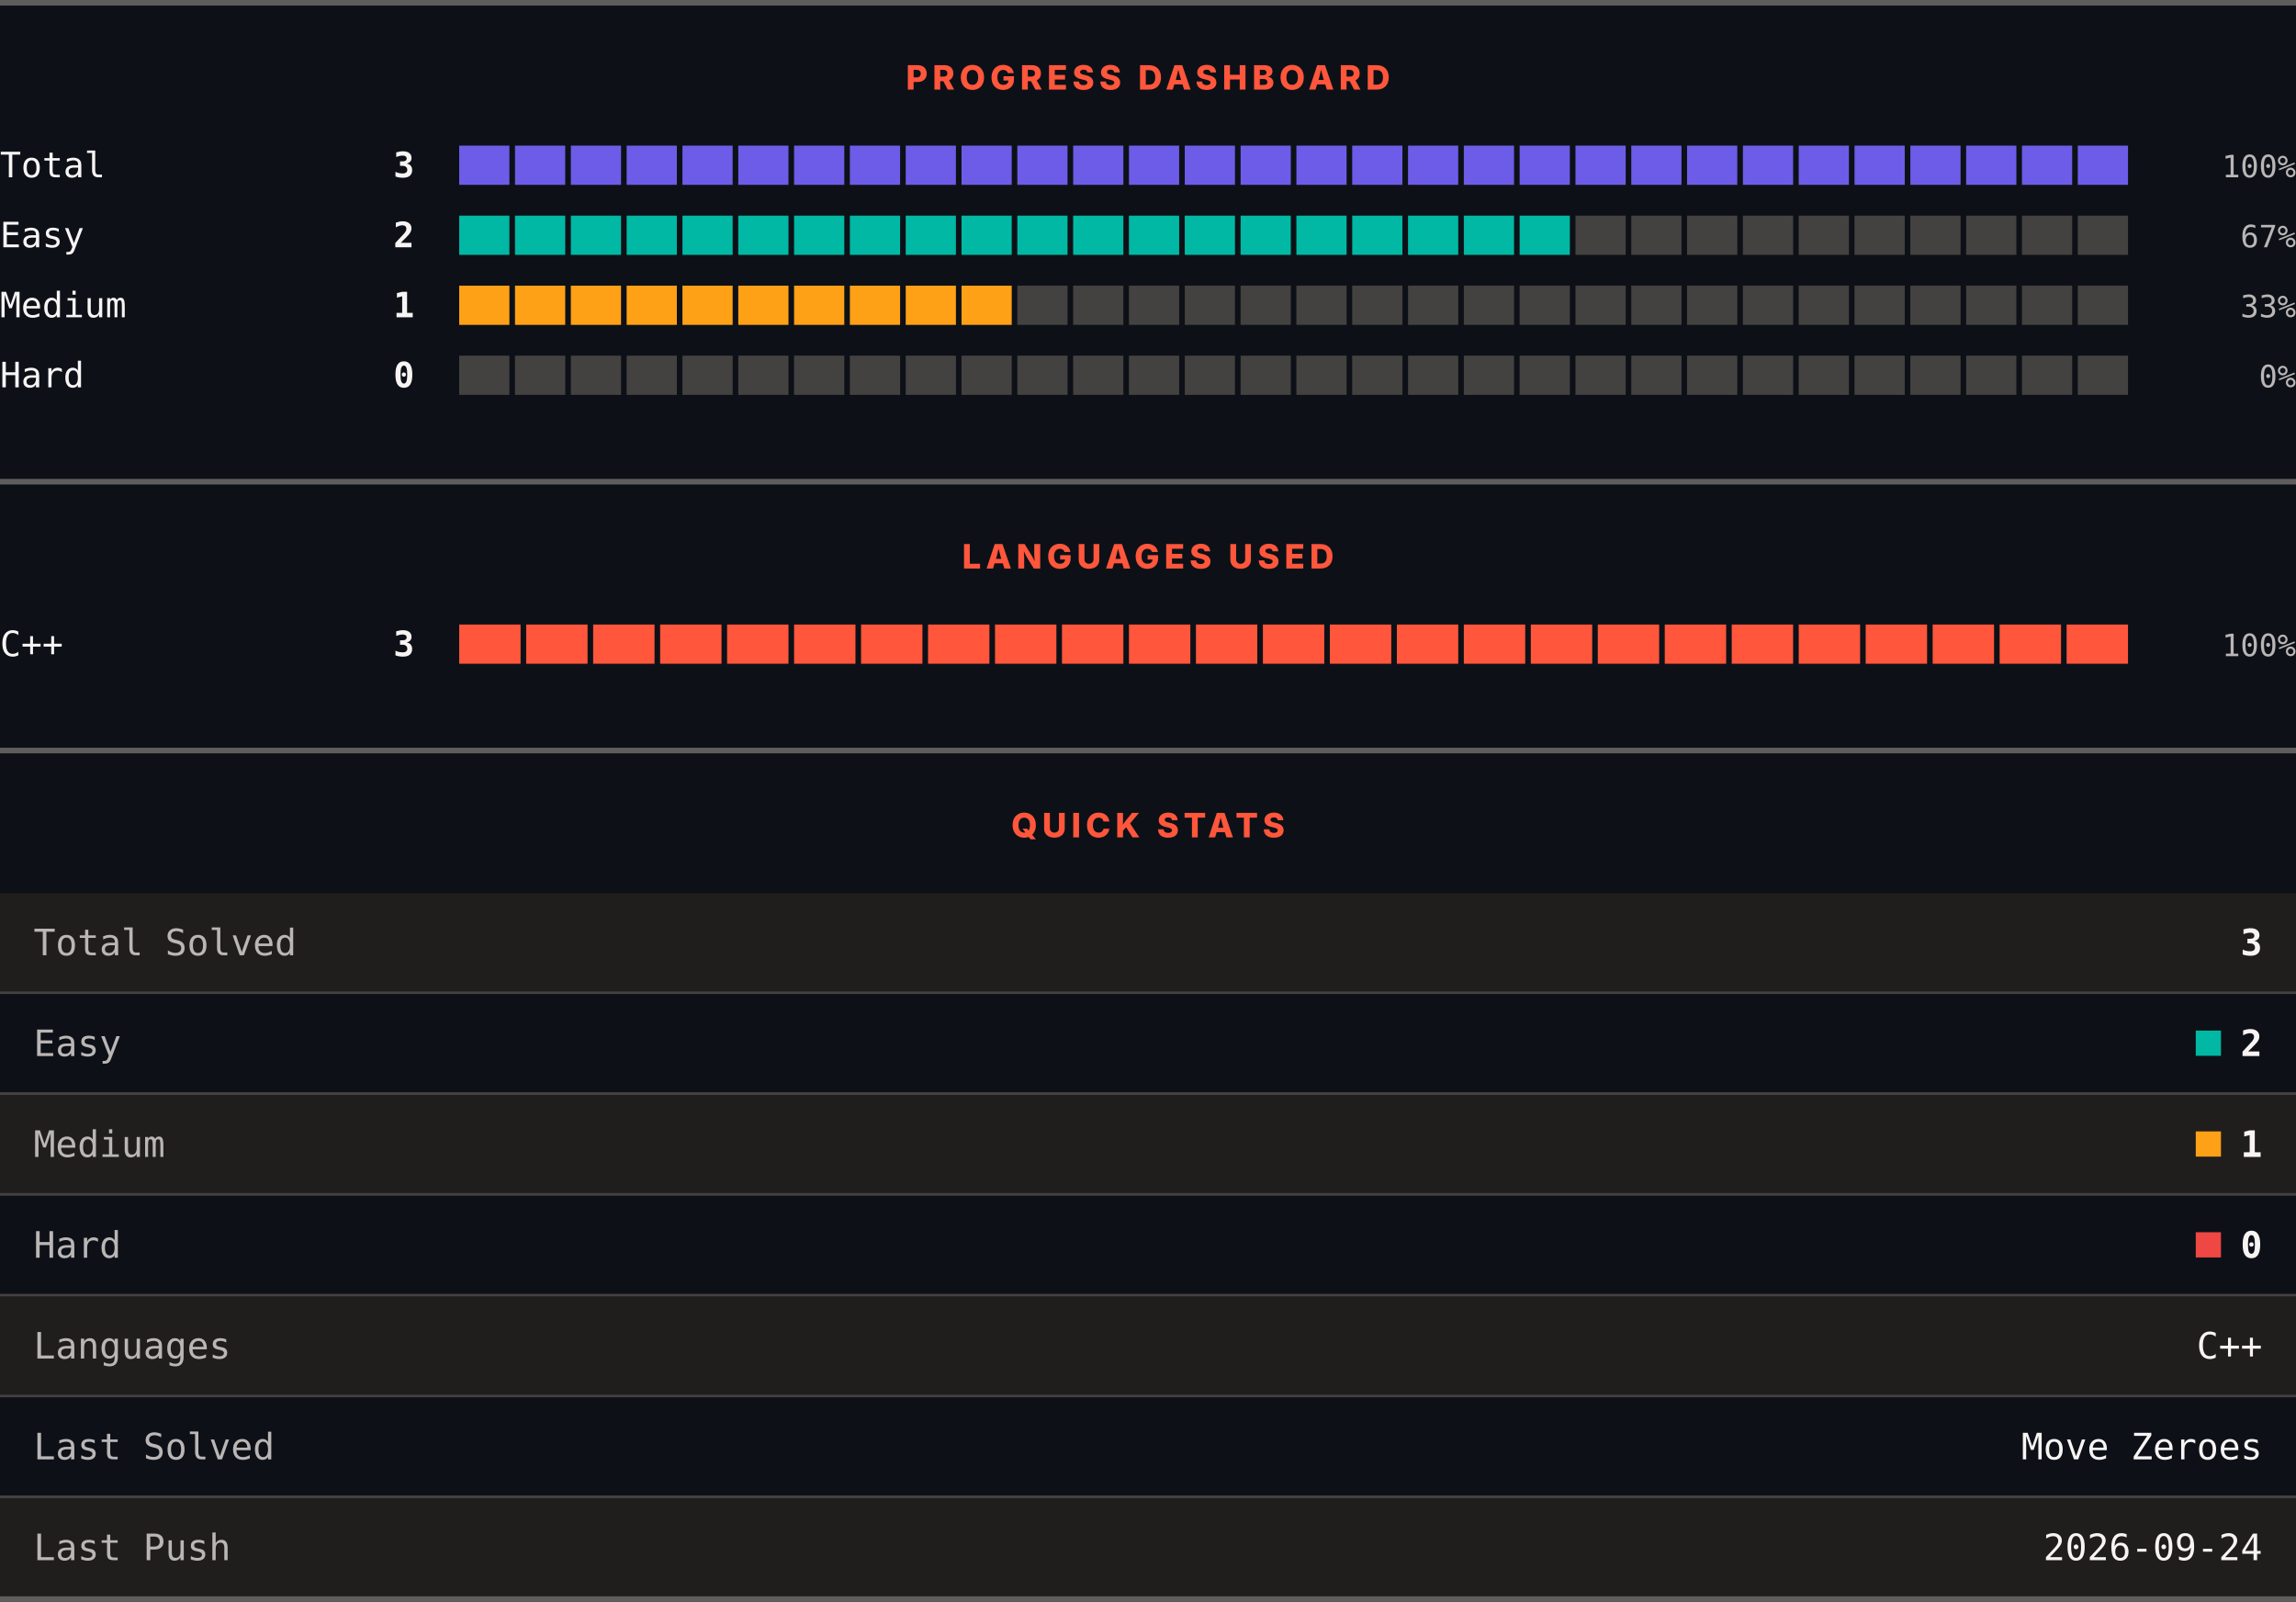
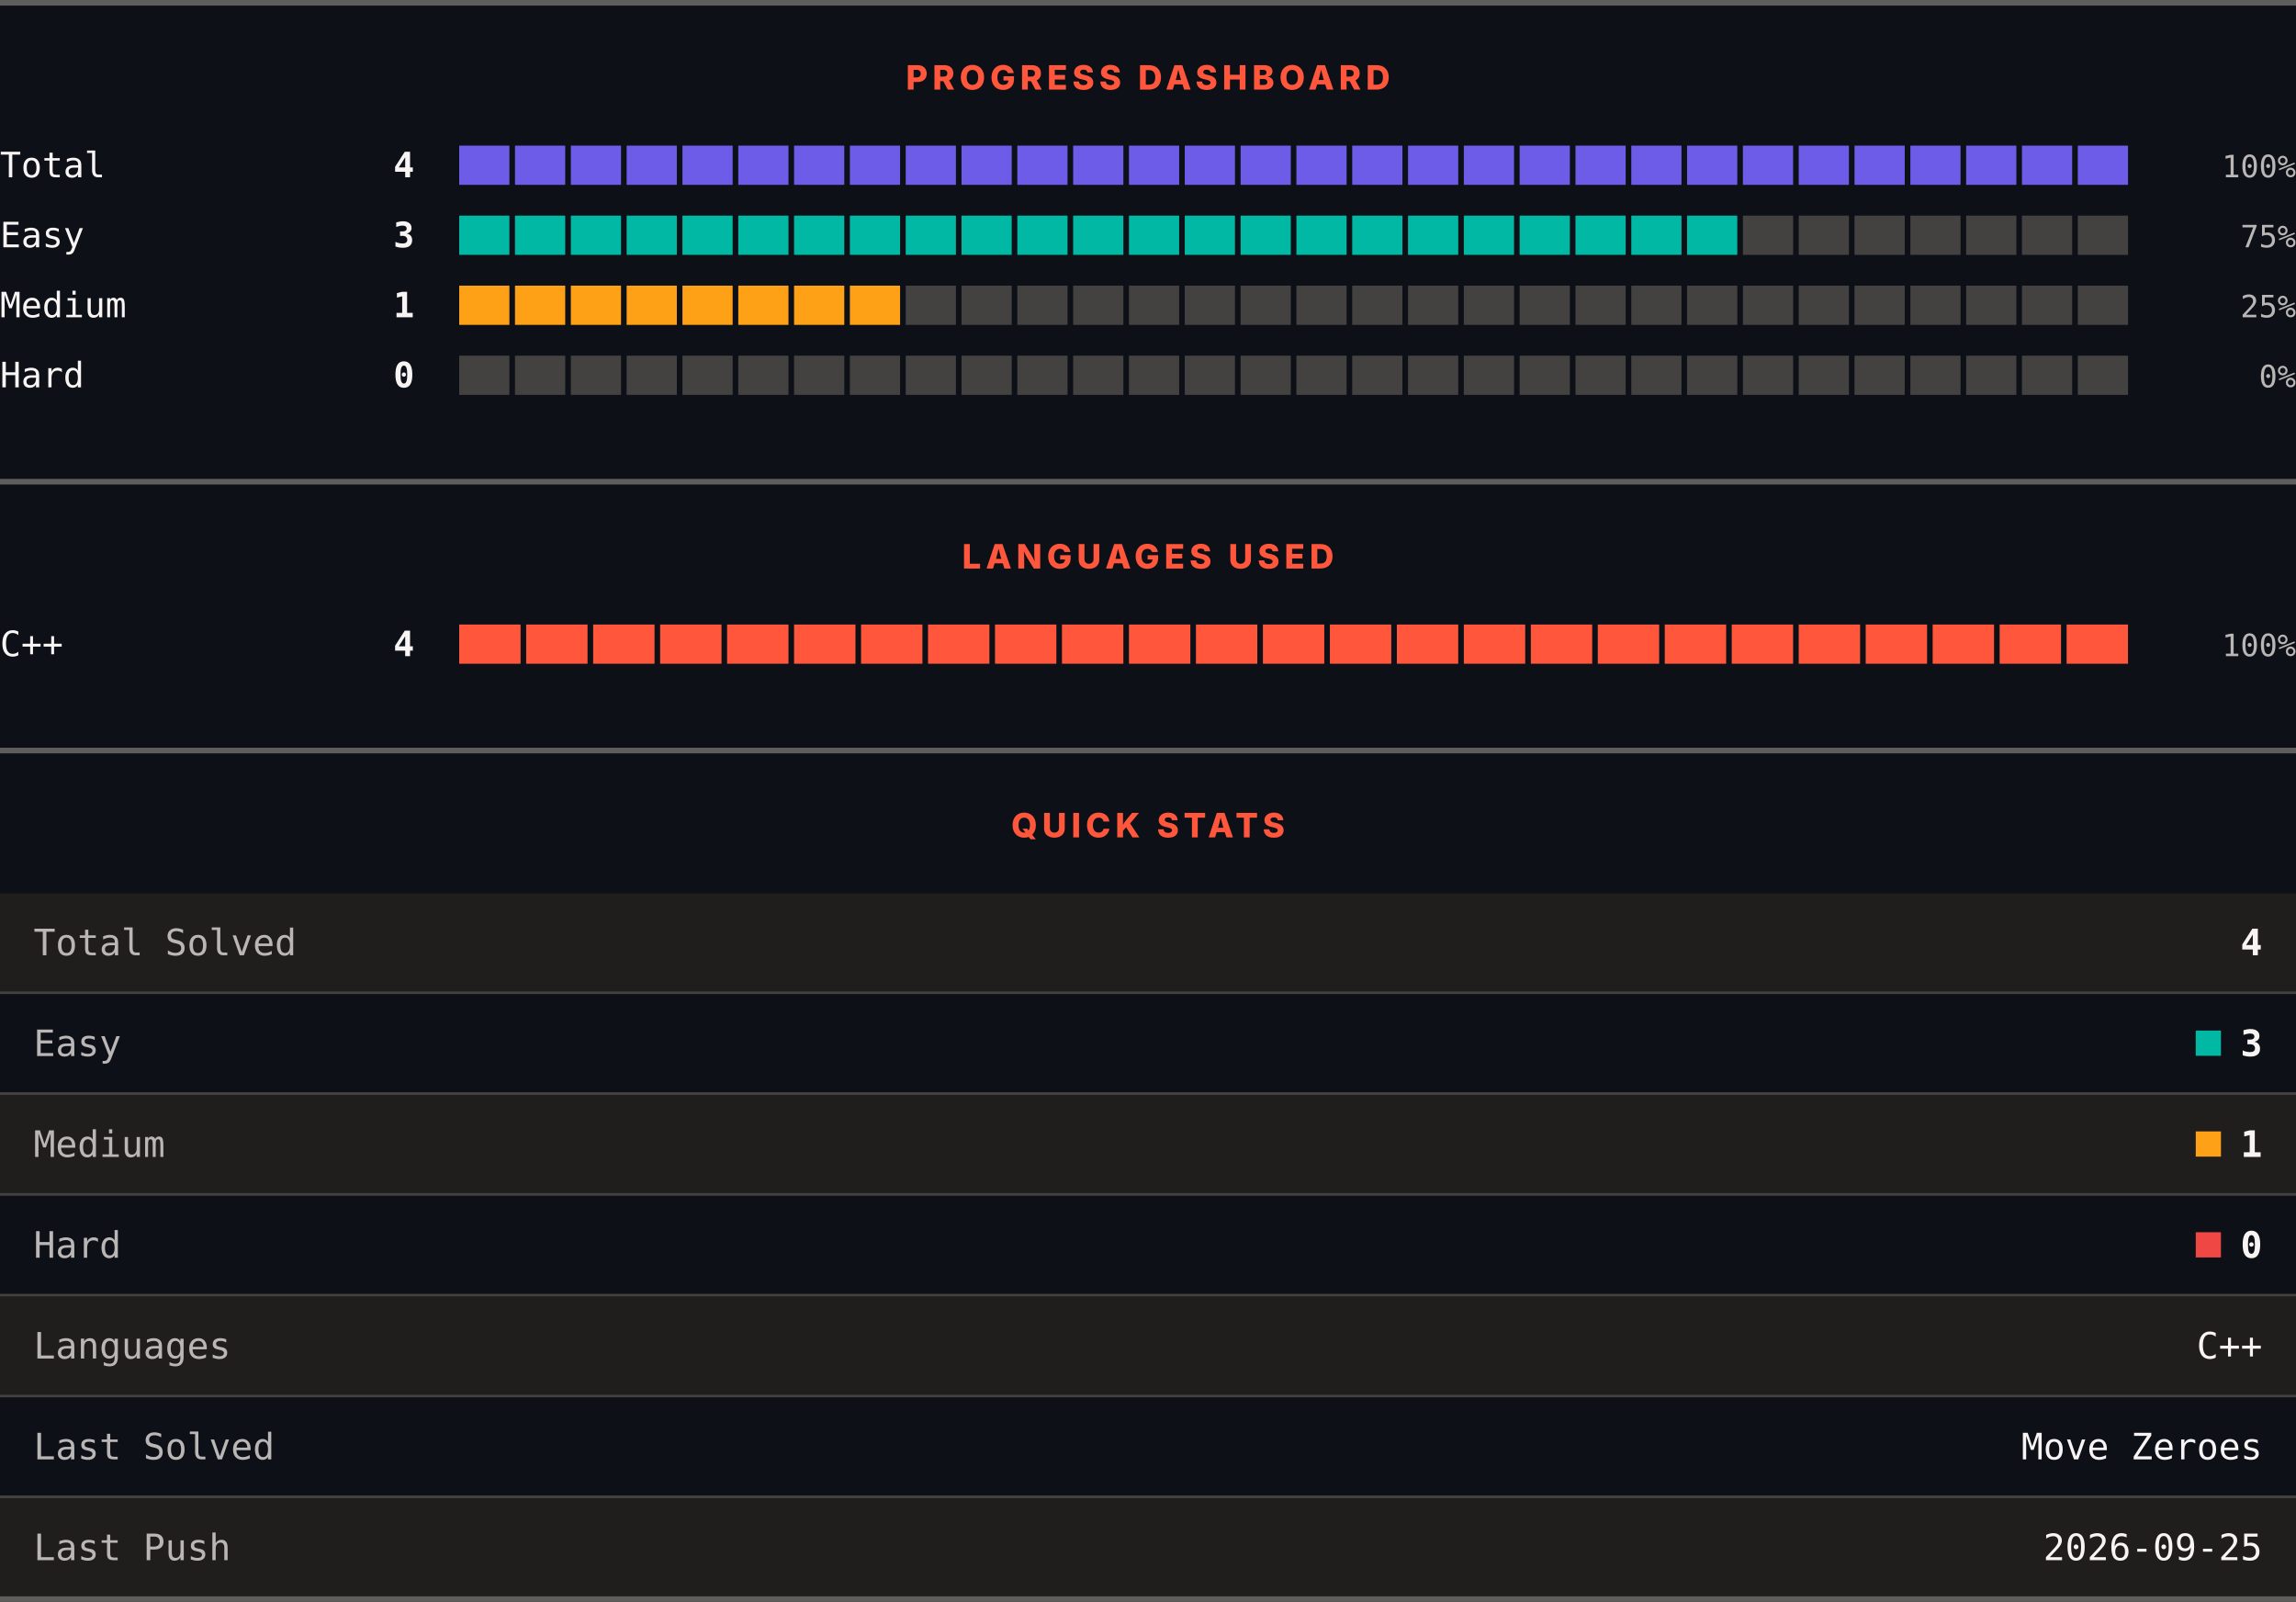
<svg xmlns="http://www.w3.org/2000/svg" width="820" height="572" viewBox="0 0 820 572" role="img" aria-label="LeetCode progress, languages and quick stats">
  <rect width="820" height="572" fill="#0d1117" />
  <rect x="0" y="0" width="820" height="2" fill="#605d5d" />
  <text x="410" y="32" text-anchor="middle" font-family="Archivo, system-ui, -apple-system, Segoe UI, sans-serif" font-size="12" font-weight="800" letter-spacing="1.68" fill="#ff563c">PROGRESS DASHBOARD</text>
  <text x="0" y="63.3" font-family="ui-monospace, SFMono-Regular, Menlo, Consolas, monospace" font-size="12.5" fill="#f8f4f4">Total</text>
-   <text x="148" y="63.3" text-anchor="end" font-family="ui-monospace, SFMono-Regular, Menlo, Consolas, monospace" font-size="12.5" font-weight="700" fill="#f8f4f4">3</text>
+   <text x="148" y="63.3" text-anchor="end" font-family="ui-monospace, SFMono-Regular, Menlo, Consolas, monospace" font-size="12.5" font-weight="700" fill="#f8f4f4">4</text>
  <rect x="164.00" y="52" width="17.93" height="14" fill="#6c5ce7" />
  <rect x="183.93" y="52" width="17.93" height="14" fill="#6c5ce7" />
  <rect x="203.87" y="52" width="17.93" height="14" fill="#6c5ce7" />
  <rect x="223.80" y="52" width="17.93" height="14" fill="#6c5ce7" />
  <rect x="243.73" y="52" width="17.93" height="14" fill="#6c5ce7" />
  <rect x="263.67" y="52" width="17.93" height="14" fill="#6c5ce7" />
  <rect x="283.60" y="52" width="17.93" height="14" fill="#6c5ce7" />
  <rect x="303.53" y="52" width="17.93" height="14" fill="#6c5ce7" />
  <rect x="323.47" y="52" width="17.93" height="14" fill="#6c5ce7" />
  <rect x="343.40" y="52" width="17.93" height="14" fill="#6c5ce7" />
  <rect x="363.33" y="52" width="17.93" height="14" fill="#6c5ce7" />
  <rect x="383.27" y="52" width="17.93" height="14" fill="#6c5ce7" />
  <rect x="403.20" y="52" width="17.93" height="14" fill="#6c5ce7" />
  <rect x="423.13" y="52" width="17.93" height="14" fill="#6c5ce7" />
  <rect x="443.07" y="52" width="17.93" height="14" fill="#6c5ce7" />
  <rect x="463.00" y="52" width="17.93" height="14" fill="#6c5ce7" />
  <rect x="482.93" y="52" width="17.93" height="14" fill="#6c5ce7" />
  <rect x="502.87" y="52" width="17.93" height="14" fill="#6c5ce7" />
  <rect x="522.80" y="52" width="17.93" height="14" fill="#6c5ce7" />
  <rect x="542.73" y="52" width="17.93" height="14" fill="#6c5ce7" />
  <rect x="562.67" y="52" width="17.93" height="14" fill="#6c5ce7" />
  <rect x="582.60" y="52" width="17.93" height="14" fill="#6c5ce7" />
  <rect x="602.53" y="52" width="17.93" height="14" fill="#6c5ce7" />
  <rect x="622.47" y="52" width="17.93" height="14" fill="#6c5ce7" />
  <rect x="642.40" y="52" width="17.93" height="14" fill="#6c5ce7" />
  <rect x="662.33" y="52" width="17.93" height="14" fill="#6c5ce7" />
  <rect x="682.27" y="52" width="17.93" height="14" fill="#6c5ce7" />
  <rect x="702.20" y="52" width="17.93" height="14" fill="#6c5ce7" />
  <rect x="722.13" y="52" width="17.93" height="14" fill="#6c5ce7" />
  <rect x="742.07" y="52" width="17.93" height="14" fill="#6c5ce7" />
  <text x="820" y="63.3" text-anchor="end" font-family="ui-monospace, SFMono-Regular, Menlo, Consolas, monospace" font-size="11" fill="#bab6b6">100%</text>
  <text x="0" y="88.3" font-family="ui-monospace, SFMono-Regular, Menlo, Consolas, monospace" font-size="12.5" fill="#f8f4f4">Easy</text>
-   <text x="148" y="88.3" text-anchor="end" font-family="ui-monospace, SFMono-Regular, Menlo, Consolas, monospace" font-size="12.5" font-weight="700" fill="#f8f4f4">2</text>
+   <text x="148" y="88.3" text-anchor="end" font-family="ui-monospace, SFMono-Regular, Menlo, Consolas, monospace" font-size="12.5" font-weight="700" fill="#f8f4f4">3</text>
  <rect x="164.00" y="77" width="17.93" height="14" fill="#00b8a3" />
  <rect x="183.93" y="77" width="17.93" height="14" fill="#00b8a3" />
  <rect x="203.87" y="77" width="17.93" height="14" fill="#00b8a3" />
  <rect x="223.80" y="77" width="17.93" height="14" fill="#00b8a3" />
  <rect x="243.73" y="77" width="17.93" height="14" fill="#00b8a3" />
  <rect x="263.67" y="77" width="17.93" height="14" fill="#00b8a3" />
  <rect x="283.60" y="77" width="17.93" height="14" fill="#00b8a3" />
  <rect x="303.53" y="77" width="17.93" height="14" fill="#00b8a3" />
  <rect x="323.47" y="77" width="17.93" height="14" fill="#00b8a3" />
  <rect x="343.40" y="77" width="17.93" height="14" fill="#00b8a3" />
  <rect x="363.33" y="77" width="17.93" height="14" fill="#00b8a3" />
  <rect x="383.27" y="77" width="17.93" height="14" fill="#00b8a3" />
  <rect x="403.20" y="77" width="17.93" height="14" fill="#00b8a3" />
  <rect x="423.13" y="77" width="17.93" height="14" fill="#00b8a3" />
  <rect x="443.07" y="77" width="17.93" height="14" fill="#00b8a3" />
  <rect x="463.00" y="77" width="17.93" height="14" fill="#00b8a3" />
  <rect x="482.93" y="77" width="17.93" height="14" fill="#00b8a3" />
  <rect x="502.87" y="77" width="17.93" height="14" fill="#00b8a3" />
  <rect x="522.80" y="77" width="17.93" height="14" fill="#00b8a3" />
  <rect x="542.73" y="77" width="17.93" height="14" fill="#00b8a3" />
-   <rect x="562.67" y="77" width="17.93" height="14" fill="#444141" />
-   <rect x="582.60" y="77" width="17.93" height="14" fill="#444141" />
-   <rect x="602.53" y="77" width="17.93" height="14" fill="#444141" />
+   <rect x="562.67" y="77" width="17.93" height="14" fill="#00b8a3" />
+   <rect x="582.60" y="77" width="17.93" height="14" fill="#00b8a3" />
+   <rect x="602.53" y="77" width="17.93" height="14" fill="#00b8a3" />
  <rect x="622.47" y="77" width="17.93" height="14" fill="#444141" />
  <rect x="642.40" y="77" width="17.93" height="14" fill="#444141" />
  <rect x="662.33" y="77" width="17.93" height="14" fill="#444141" />
  <rect x="682.27" y="77" width="17.93" height="14" fill="#444141" />
  <rect x="702.20" y="77" width="17.93" height="14" fill="#444141" />
  <rect x="722.13" y="77" width="17.93" height="14" fill="#444141" />
  <rect x="742.07" y="77" width="17.93" height="14" fill="#444141" />
-   <text x="820" y="88.3" text-anchor="end" font-family="ui-monospace, SFMono-Regular, Menlo, Consolas, monospace" font-size="11" fill="#bab6b6">67%</text>
+   <text x="820" y="88.3" text-anchor="end" font-family="ui-monospace, SFMono-Regular, Menlo, Consolas, monospace" font-size="11" fill="#bab6b6">75%</text>
  <text x="0" y="113.3" font-family="ui-monospace, SFMono-Regular, Menlo, Consolas, monospace" font-size="12.5" fill="#f8f4f4">Medium</text>
  <text x="148" y="113.3" text-anchor="end" font-family="ui-monospace, SFMono-Regular, Menlo, Consolas, monospace" font-size="12.5" font-weight="700" fill="#f8f4f4">1</text>
  <rect x="164.00" y="102" width="17.93" height="14" fill="#ffa116" />
  <rect x="183.93" y="102" width="17.93" height="14" fill="#ffa116" />
  <rect x="203.87" y="102" width="17.93" height="14" fill="#ffa116" />
  <rect x="223.80" y="102" width="17.93" height="14" fill="#ffa116" />
  <rect x="243.73" y="102" width="17.93" height="14" fill="#ffa116" />
  <rect x="263.67" y="102" width="17.93" height="14" fill="#ffa116" />
  <rect x="283.60" y="102" width="17.93" height="14" fill="#ffa116" />
  <rect x="303.53" y="102" width="17.93" height="14" fill="#ffa116" />
-   <rect x="323.47" y="102" width="17.93" height="14" fill="#ffa116" />
-   <rect x="343.40" y="102" width="17.93" height="14" fill="#ffa116" />
+   <rect x="323.47" y="102" width="17.93" height="14" fill="#444141" />
+   <rect x="343.40" y="102" width="17.93" height="14" fill="#444141" />
  <rect x="363.33" y="102" width="17.93" height="14" fill="#444141" />
  <rect x="383.27" y="102" width="17.93" height="14" fill="#444141" />
  <rect x="403.20" y="102" width="17.93" height="14" fill="#444141" />
  <rect x="423.13" y="102" width="17.93" height="14" fill="#444141" />
  <rect x="443.07" y="102" width="17.93" height="14" fill="#444141" />
  <rect x="463.00" y="102" width="17.93" height="14" fill="#444141" />
  <rect x="482.93" y="102" width="17.93" height="14" fill="#444141" />
  <rect x="502.87" y="102" width="17.93" height="14" fill="#444141" />
  <rect x="522.80" y="102" width="17.93" height="14" fill="#444141" />
  <rect x="542.73" y="102" width="17.93" height="14" fill="#444141" />
  <rect x="562.67" y="102" width="17.93" height="14" fill="#444141" />
  <rect x="582.60" y="102" width="17.93" height="14" fill="#444141" />
  <rect x="602.53" y="102" width="17.93" height="14" fill="#444141" />
  <rect x="622.47" y="102" width="17.93" height="14" fill="#444141" />
  <rect x="642.40" y="102" width="17.93" height="14" fill="#444141" />
  <rect x="662.33" y="102" width="17.93" height="14" fill="#444141" />
  <rect x="682.27" y="102" width="17.93" height="14" fill="#444141" />
  <rect x="702.20" y="102" width="17.93" height="14" fill="#444141" />
  <rect x="722.13" y="102" width="17.93" height="14" fill="#444141" />
  <rect x="742.07" y="102" width="17.93" height="14" fill="#444141" />
-   <text x="820" y="113.3" text-anchor="end" font-family="ui-monospace, SFMono-Regular, Menlo, Consolas, monospace" font-size="11" fill="#bab6b6">33%</text>
+   <text x="820" y="113.3" text-anchor="end" font-family="ui-monospace, SFMono-Regular, Menlo, Consolas, monospace" font-size="11" fill="#bab6b6">25%</text>
  <text x="0" y="138.3" font-family="ui-monospace, SFMono-Regular, Menlo, Consolas, monospace" font-size="12.5" fill="#f8f4f4">Hard</text>
  <text x="148" y="138.3" text-anchor="end" font-family="ui-monospace, SFMono-Regular, Menlo, Consolas, monospace" font-size="12.5" font-weight="700" fill="#f8f4f4">0</text>
  <rect x="164.00" y="127" width="17.93" height="14" fill="#444141" />
  <rect x="183.93" y="127" width="17.93" height="14" fill="#444141" />
  <rect x="203.87" y="127" width="17.93" height="14" fill="#444141" />
  <rect x="223.80" y="127" width="17.93" height="14" fill="#444141" />
  <rect x="243.73" y="127" width="17.93" height="14" fill="#444141" />
  <rect x="263.67" y="127" width="17.93" height="14" fill="#444141" />
  <rect x="283.60" y="127" width="17.93" height="14" fill="#444141" />
  <rect x="303.53" y="127" width="17.93" height="14" fill="#444141" />
  <rect x="323.47" y="127" width="17.93" height="14" fill="#444141" />
  <rect x="343.40" y="127" width="17.93" height="14" fill="#444141" />
  <rect x="363.33" y="127" width="17.93" height="14" fill="#444141" />
  <rect x="383.27" y="127" width="17.93" height="14" fill="#444141" />
  <rect x="403.20" y="127" width="17.93" height="14" fill="#444141" />
  <rect x="423.13" y="127" width="17.93" height="14" fill="#444141" />
  <rect x="443.07" y="127" width="17.93" height="14" fill="#444141" />
  <rect x="463.00" y="127" width="17.93" height="14" fill="#444141" />
  <rect x="482.93" y="127" width="17.93" height="14" fill="#444141" />
  <rect x="502.87" y="127" width="17.93" height="14" fill="#444141" />
  <rect x="522.80" y="127" width="17.93" height="14" fill="#444141" />
  <rect x="542.73" y="127" width="17.93" height="14" fill="#444141" />
  <rect x="562.67" y="127" width="17.93" height="14" fill="#444141" />
  <rect x="582.60" y="127" width="17.93" height="14" fill="#444141" />
  <rect x="602.53" y="127" width="17.93" height="14" fill="#444141" />
  <rect x="622.47" y="127" width="17.93" height="14" fill="#444141" />
  <rect x="642.40" y="127" width="17.93" height="14" fill="#444141" />
  <rect x="662.33" y="127" width="17.93" height="14" fill="#444141" />
  <rect x="682.27" y="127" width="17.93" height="14" fill="#444141" />
  <rect x="702.20" y="127" width="17.93" height="14" fill="#444141" />
  <rect x="722.13" y="127" width="17.93" height="14" fill="#444141" />
  <rect x="742.07" y="127" width="17.93" height="14" fill="#444141" />
  <text x="820" y="138.3" text-anchor="end" font-family="ui-monospace, SFMono-Regular, Menlo, Consolas, monospace" font-size="11" fill="#bab6b6">0%</text>
  <rect x="0" y="171" width="820" height="2" fill="#605d5d" />
  <text x="410" y="203" text-anchor="middle" font-family="Archivo, system-ui, -apple-system, Segoe UI, sans-serif" font-size="12" font-weight="800" letter-spacing="1.68" fill="#ff563c">LANGUAGES USED</text>
  <text x="0" y="234.3" font-family="ui-monospace, SFMono-Regular, Menlo, Consolas, monospace" font-size="12.5" fill="#f8f4f4">C++</text>
-   <text x="148" y="234.3" text-anchor="end" font-family="ui-monospace, SFMono-Regular, Menlo, Consolas, monospace" font-size="12.5" font-weight="700" fill="#f8f4f4">3</text>
+   <text x="148" y="234.3" text-anchor="end" font-family="ui-monospace, SFMono-Regular, Menlo, Consolas, monospace" font-size="12.5" font-weight="700" fill="#f8f4f4">4</text>
  <rect x="164.00" y="223" width="21.92" height="14" fill="#ff563c" />
  <rect x="187.92" y="223" width="21.92" height="14" fill="#ff563c" />
  <rect x="211.84" y="223" width="21.92" height="14" fill="#ff563c" />
  <rect x="235.76" y="223" width="21.92" height="14" fill="#ff563c" />
  <rect x="259.68" y="223" width="21.92" height="14" fill="#ff563c" />
  <rect x="283.60" y="223" width="21.92" height="14" fill="#ff563c" />
  <rect x="307.52" y="223" width="21.92" height="14" fill="#ff563c" />
  <rect x="331.44" y="223" width="21.92" height="14" fill="#ff563c" />
  <rect x="355.36" y="223" width="21.92" height="14" fill="#ff563c" />
  <rect x="379.28" y="223" width="21.92" height="14" fill="#ff563c" />
  <rect x="403.20" y="223" width="21.92" height="14" fill="#ff563c" />
  <rect x="427.12" y="223" width="21.92" height="14" fill="#ff563c" />
  <rect x="451.04" y="223" width="21.92" height="14" fill="#ff563c" />
  <rect x="474.96" y="223" width="21.92" height="14" fill="#ff563c" />
  <rect x="498.88" y="223" width="21.92" height="14" fill="#ff563c" />
  <rect x="522.80" y="223" width="21.92" height="14" fill="#ff563c" />
  <rect x="546.72" y="223" width="21.92" height="14" fill="#ff563c" />
  <rect x="570.64" y="223" width="21.92" height="14" fill="#ff563c" />
  <rect x="594.56" y="223" width="21.92" height="14" fill="#ff563c" />
  <rect x="618.48" y="223" width="21.92" height="14" fill="#ff563c" />
  <rect x="642.40" y="223" width="21.92" height="14" fill="#ff563c" />
  <rect x="666.32" y="223" width="21.92" height="14" fill="#ff563c" />
  <rect x="690.24" y="223" width="21.92" height="14" fill="#ff563c" />
  <rect x="714.16" y="223" width="21.92" height="14" fill="#ff563c" />
  <rect x="738.08" y="223" width="21.92" height="14" fill="#ff563c" />
  <text x="820" y="234.3" text-anchor="end" font-family="ui-monospace, SFMono-Regular, Menlo, Consolas, monospace" font-size="11" fill="#bab6b6">100%</text>
  <rect x="0" y="267" width="820" height="2" fill="#605d5d" />
  <text x="410" y="299" text-anchor="middle" font-family="Archivo, system-ui, -apple-system, Segoe UI, sans-serif" font-size="12" font-weight="800" letter-spacing="1.68" fill="#ff563c">QUICK STATS</text>
  <rect x="0" y="319" width="820" height="35" fill="#201e1d" />
  <text x="12" y="341.1" font-family="ui-monospace, SFMono-Regular, Menlo, Consolas, monospace" font-size="13" fill="#bab6b6">Total Solved</text>
-   <text x="808" y="341.1" text-anchor="end" font-family="ui-monospace, SFMono-Regular, Menlo, Consolas, monospace" font-size="13" font-weight="700" fill="#f8f4f4">3</text>
+   <text x="808" y="341.1" text-anchor="end" font-family="ui-monospace, SFMono-Regular, Menlo, Consolas, monospace" font-size="13" font-weight="700" fill="#f8f4f4">4</text>
  <rect x="0" y="354" width="820" height="1" fill="#444141" />
  <rect x="0" y="355" width="820" height="35" fill="#0d1117" />
  <text x="12" y="377.1" font-family="ui-monospace, SFMono-Regular, Menlo, Consolas, monospace" font-size="13" fill="#bab6b6">Easy</text>
  <rect x="784.2" y="368" width="9" height="9" fill="#00b8a3" />
-   <text x="808" y="377.1" text-anchor="end" font-family="ui-monospace, SFMono-Regular, Menlo, Consolas, monospace" font-size="13" font-weight="700" fill="#f8f4f4">2</text>
+   <text x="808" y="377.1" text-anchor="end" font-family="ui-monospace, SFMono-Regular, Menlo, Consolas, monospace" font-size="13" font-weight="700" fill="#f8f4f4">3</text>
  <rect x="0" y="390" width="820" height="1" fill="#444141" />
  <rect x="0" y="391" width="820" height="35" fill="#201e1d" />
  <text x="12" y="413.1" font-family="ui-monospace, SFMono-Regular, Menlo, Consolas, monospace" font-size="13" fill="#bab6b6">Medium</text>
  <rect x="784.2" y="404" width="9" height="9" fill="#ffa116" />
  <text x="808" y="413.1" text-anchor="end" font-family="ui-monospace, SFMono-Regular, Menlo, Consolas, monospace" font-size="13" font-weight="700" fill="#f8f4f4">1</text>
  <rect x="0" y="426" width="820" height="1" fill="#444141" />
  <rect x="0" y="427" width="820" height="35" fill="#0d1117" />
  <text x="12" y="449.1" font-family="ui-monospace, SFMono-Regular, Menlo, Consolas, monospace" font-size="13" fill="#bab6b6">Hard</text>
  <rect x="784.2" y="440" width="9" height="9" fill="#ef4743" />
  <text x="808" y="449.1" text-anchor="end" font-family="ui-monospace, SFMono-Regular, Menlo, Consolas, monospace" font-size="13" font-weight="700" fill="#f8f4f4">0</text>
  <rect x="0" y="462" width="820" height="1" fill="#444141" />
  <rect x="0" y="463" width="820" height="35" fill="#201e1d" />
  <text x="12" y="485.1" font-family="ui-monospace, SFMono-Regular, Menlo, Consolas, monospace" font-size="13" fill="#bab6b6">Languages</text>
  <text x="808" y="485.1" text-anchor="end" font-family="ui-monospace, SFMono-Regular, Menlo, Consolas, monospace" font-size="13" fill="#f8f4f4">C++</text>
  <rect x="0" y="498" width="820" height="1" fill="#444141" />
  <rect x="0" y="499" width="820" height="35" fill="#0d1117" />
  <text x="12" y="521.1" font-family="ui-monospace, SFMono-Regular, Menlo, Consolas, monospace" font-size="13" fill="#bab6b6">Last Solved</text>
  <text x="808" y="521.1" text-anchor="end" font-family="ui-monospace, SFMono-Regular, Menlo, Consolas, monospace" font-size="13" fill="#f8f4f4">Move Zeroes</text>
  <rect x="0" y="534" width="820" height="1" fill="#444141" />
  <rect x="0" y="535" width="820" height="35" fill="#201e1d" />
  <text x="12" y="557.1" font-family="ui-monospace, SFMono-Regular, Menlo, Consolas, monospace" font-size="13" fill="#bab6b6">Last Push</text>
-   <text x="808" y="557.1" text-anchor="end" font-family="ui-monospace, SFMono-Regular, Menlo, Consolas, monospace" font-size="13" fill="#f8f4f4">2026-09-24</text>
+   <text x="808" y="557.1" text-anchor="end" font-family="ui-monospace, SFMono-Regular, Menlo, Consolas, monospace" font-size="13" fill="#f8f4f4">2026-09-25</text>
  <rect x="0" y="570" width="820" height="2" fill="#605d5d" />
</svg>
